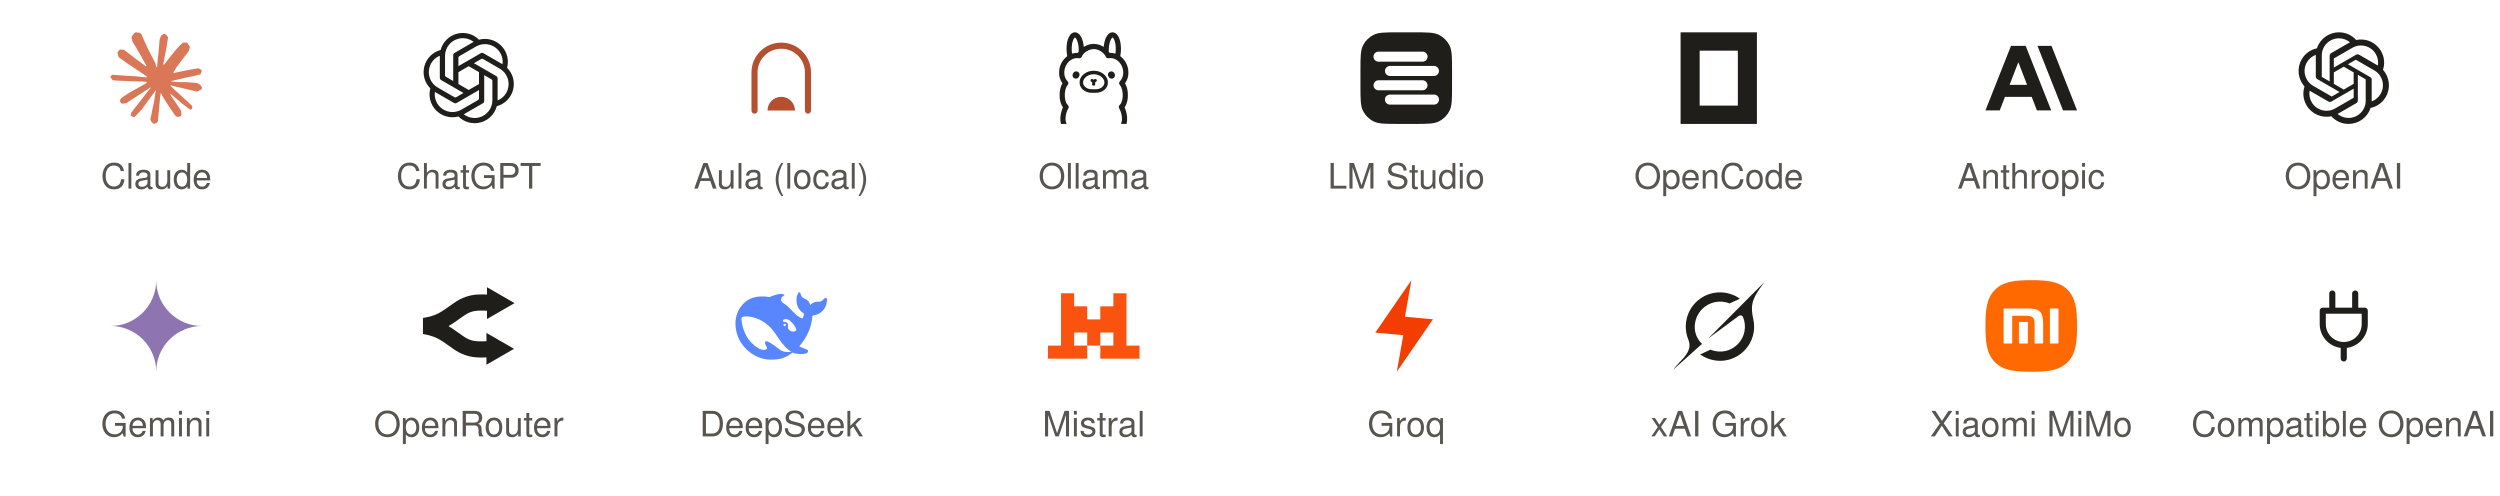
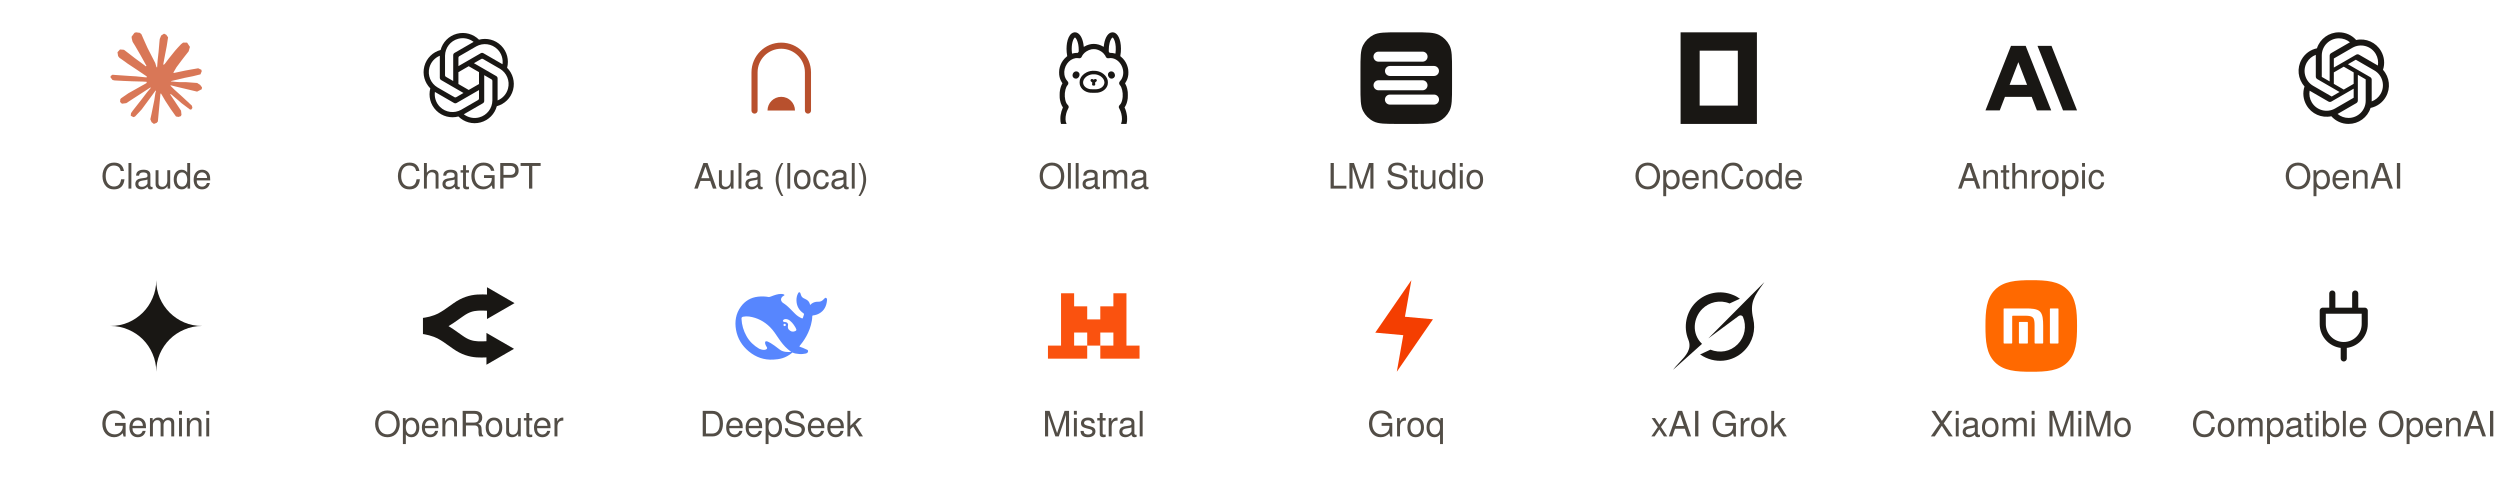
<svg xmlns="http://www.w3.org/2000/svg" width="928" height="184" viewBox="0 0 928 184" role="img" aria-label="Claude, ChatGPT, Aula (local), Ollama, LM Studio, OpenCode, Anthropic, OpenAI, Gemini, OpenRouter, DeepSeek, Mistral, Groq, xAI Grok, Xiaomi MiMo, Compatible OpenAI">
-   <g font-family="-apple-system, BlinkMacSystemFont, 'Segoe UI', Helvetica, Arial, sans-serif" font-size="13" fill="#585550">
+   <g font-family="-apple-system, BlinkMacSystemFont, 'Segoe UI', Helvetica, Arial, sans-serif" font-size="13" fill="#524d46">
    <g>
      <svg x="41" y="12" width="34" height="34" viewBox="0 0 24 24" fill="#D97757">
        <path d="m4.714 15.956 4.717-2.647.079-.231-.079-.128h-.231l-.789-.049-2.696-.073-2.337-.097-2.265-.121-.571-.121-.534-.704.055-.352.48-.322.686.061 1.518.103 2.277.158 1.651.097 2.447.255h.389l.055-.158-.134-.097-.103-.097L6.973 9.836l-2.55-1.688-1.336-.971-.723-.492-.364-.461-.158-1.008.656-.723.88.061.225.061.892.686 1.906 1.475 2.489 1.834.364.303.146-.103.018-.073-.164-.273-1.354-2.447-1.445-2.489-.643-1.032-.17-.619c-.061-.255-.103-.467-.103-.729L6.287.134 6.7 0l.996.134.419.364.619 1.415 1.002 2.228 1.554 3.03.455.898.243.832.091.255h.158v-.146l.128-1.706.237-2.095.231-2.696.079-.759.376-.911.747-.492.583.279.48.686-.067.443-.285 1.852-.559 2.902-.364 1.943h.212l.243-.243.984-1.305 1.651-2.064.729-.82.85-.905.546-.431h1.032l.759 1.129-.34 1.166-1.062 1.348-.88 1.141-1.263 1.7-.789 1.36.073.109.188-.018 2.853-.607 1.542-.279 1.84-.316.832.389.091.395-.328.807-1.967.486-2.307.461-3.436.814-.043.03.049.061 1.548.146.662.036h1.621l3.018.225.789.522.474.638-.079.486-1.214.619-1.639-.389-3.825-.911-1.311-.328h-.182v.109l1.093 1.069 2.003 1.809 2.507 2.331.128.577-.322.455-.34-.049-2.204-1.657-.85-.747-1.925-1.621h-.128v.17l.443.65 2.344 3.521.121 1.081-.17.352-.607.212-.668-.121-1.372-1.925L14.38 17.959l-1.141-1.943-.14.079-.674 7.255-.316.37-.729.279-.607-.461-.322-.747.322-1.475.389-1.925.316-1.53.285-1.9.17-.631-.012-.043-.14.018-1.433 1.967-2.18 2.945-1.724 1.846-.413.164-.716-.37.067-.662.401-.589 2.386-3.036 1.439-1.882.929-1.087-.006-.158h-.055l-6.338 4.116-1.129.146-.486-.455.061-.747.231-.243 1.906-1.311Z" />
      </svg>
      <text x="58" y="70" text-anchor="middle">Claude</text>
    </g>
    <g>
-       <svg x="157" y="12" width="34" height="34" viewBox="178 178 360 360" fill="#201e1a">
+       <svg x="157" y="12" width="34" height="34" viewBox="178 178 360 360" fill="#191714">
        <path d="M508.749 317.399C516.777 287.314 508.991 253.884 485.389 230.282C461.788 206.681 428.36 198.895 398.273 206.923C376.231 184.928 343.39 174.956 311.148 183.596C278.906 192.234 255.45 217.292 247.36 247.361C217.291 255.451 192.233 278.91 183.595 311.149C174.957 343.391 184.927 376.232 206.924 398.274C198.896 428.359 206.683 461.789 230.284 485.391C253.885 508.992 287.313 516.779 317.401 508.75C339.442 530.745 372.286 540.717 404.525 532.079C436.767 523.441 460.223 498.384 468.313 468.315C498.383 460.224 523.44 436.766 532.078 404.526C540.716 372.285 530.747 339.443 508.749 317.402V317.399ZM470.899 244.776C486.892 260.77 493.488 282.601 490.687 303.412L415.577 260.046C412.411 258.218 408.509 258.218 405.345 260.046L317.401 310.82V277.526C317.401 275.191 318.652 273.005 320.676 271.837L387.644 233.174C414.178 218.353 448.346 222.223 470.901 244.776H470.899ZM357.837 311.144L398.275 334.491V381.185L357.837 404.532L317.398 381.185V334.491L357.837 311.144ZM264.776 269.693C265.207 239.305 285.644 211.649 316.453 203.393C338.3 197.54 360.505 202.744 377.127 215.573L302.014 258.937C298.848 260.764 296.898 264.144 296.898 267.798V369.346L268.065 352.699C266.043 351.531 264.776 349.353 264.776 347.017V269.691V269.693ZM203.391 316.454C209.244 294.608 224.854 277.978 244.276 269.999V356.73C244.276 360.384 246.226 363.763 249.392 365.591L337.337 416.365L308.503 433.013C306.481 434.181 303.961 434.188 301.939 433.02L234.971 394.357C208.868 378.789 195.138 347.261 203.391 316.454ZM244.775 470.9C228.781 454.906 222.186 433.075 224.986 412.264L300.096 455.63C303.263 457.457 307.164 457.457 310.328 455.63L398.273 404.856V438.149C398.273 440.485 397.022 442.671 394.997 443.839L328.029 482.502C301.495 497.322 267.327 493.452 244.772 470.9H244.775ZM450.897 445.982C450.466 476.371 430.029 504.027 399.22 512.283C377.373 518.136 355.168 512.932 338.547 500.102L413.659 456.738C416.826 454.911 418.775 451.532 418.775 447.877V346.329L447.609 362.977C449.631 364.145 450.897 366.323 450.897 368.659V445.985V445.982ZM512.282 399.221C506.429 421.068 490.819 437.697 471.397 445.676V358.946C471.397 355.292 469.448 351.912 466.281 350.085L378.336 299.311L407.17 282.663C409.192 281.495 411.712 281.487 413.734 282.655L480.702 321.318C506.805 336.887 520.536 368.415 512.282 399.221Z" />
      </svg>
      <text x="174" y="70" text-anchor="middle">ChatGPT</text>
    </g>
    <g>
-       <svg x="273" y="12" width="34" height="34" viewBox="0 0 24 24" fill="none" stroke="#b4502f" stroke-width="1.6" stroke-linecap="round" stroke-linejoin="round" color="#b4502f">
+       <svg x="273" y="12" width="34" height="34" viewBox="0 0 24 24" fill="none" stroke="#b8502d" stroke-width="1.6" stroke-linecap="round" stroke-linejoin="round" color="#b8502d">
        <path d="M5 20.5V10.5a7 7 0 0 1 14 0v10" />
        <path d="M8.4 20.5a3.6 3.6 0 0 1 7.2 0z" fill="currentColor" stroke="none" />
      </svg>
      <text x="290" y="70" text-anchor="middle">Aula (local)</text>
    </g>
    <g>
-       <svg x="389" y="12" width="34" height="34" viewBox="0 0 24 24" fill="#201e1a">
+       <svg x="389" y="12" width="34" height="34" viewBox="0 0 24 24" fill="#191714">
        <path d="M16.361 10.26a.894.894 0 0 0-.558.47l-.072.148.001.207c0 .193.004.217.059.353.076.193.152.312.291.448.24.238.51.3.872.205a.86.86 0 0 0 .517-.436.752.752 0 0 0 .08-.498c-.064-.453-.33-.782-.724-.897a1.06 1.06 0 0 0-.466 0zm-9.203.005c-.305.096-.533.32-.65.639a1.187 1.187 0 0 0-.06.52c.057.309.31.59.598.667.362.095.632.033.872-.205.14-.136.215-.255.291-.448.055-.136.059-.16.059-.353l.001-.207-.072-.148a.894.894 0 0 0-.565-.472 1.02 1.02 0 0 0-.474.007Zm4.184 2c-.131.071-.223.25-.195.383.031.143.157.288.353.407.105.063.112.072.117.136.004.038-.01.146-.029.243-.02.094-.036.194-.036.222.002.074.07.195.143.253.064.052.076.054.255.059.164.005.198.001.264-.03.169-.082.212-.234.15-.525-.052-.243-.042-.28.087-.355.137-.08.281-.219.324-.314a.365.365 0 0 0-.175-.48.394.394 0 0 0-.181-.033c-.126 0-.207.03-.355.124l-.085.053-.053-.032c-.219-.13-.259-.145-.391-.143a.396.396 0 0 0-.193.032zm.39-2.195c-.373.036-.475.05-.654.086-.291.06-.68.195-.951.328-.94.46-1.589 1.226-1.787 2.114-.04.176-.045.234-.045.53 0 .294.005.357.043.524.264 1.16 1.332 2.017 2.714 2.173.3.033 1.596.033 1.896 0 1.11-.125 2.064-.727 2.493-1.571.114-.226.169-.372.22-.602.039-.167.044-.23.044-.523 0-.297-.005-.355-.045-.531-.288-1.29-1.539-2.304-3.072-2.497a6.873 6.873 0 0 0-.855-.031zm.645.937a3.283 3.283 0 0 1 1.44.514c.223.148.537.458.671.662.166.251.26.508.303.82.02.143.01.251-.043.482-.08.345-.332.705-.672.957a3.115 3.115 0 0 1-.689.348c-.382.122-.632.144-1.525.138-.582-.006-.686-.01-.853-.042-.57-.107-1.022-.334-1.35-.68-.264-.28-.385-.535-.45-.946-.03-.192.025-.509.137-.776.136-.326.488-.73.836-.963.403-.269.934-.46 1.422-.512.187-.02.586-.02.773-.002zm-5.503-11a1.653 1.653 0 0 0-.683.298C5.617.74 5.173 1.666 4.985 2.819c-.07.436-.119 1.04-.119 1.503 0 .544.064 1.24.155 1.721.02.107.031.202.023.208a8.12 8.12 0 0 1-.187.152 5.324 5.324 0 0 0-.949 1.02 5.49 5.49 0 0 0-.94 2.339 6.625 6.625 0 0 0-.023 1.357c.091.78.325 1.438.727 2.04l.13.195-.037.064c-.269.452-.498 1.105-.605 1.732-.084.496-.095.629-.095 1.294 0 .67.009.803.088 1.266.095.555.288 1.143.503 1.534.071.128.243.393.264.407.007.003-.014.067-.046.141a7.405 7.405 0 0 0-.548 1.873c-.062.417-.071.552-.071.991 0 .56.031.832.148 1.279L3.42 24h1.478l-.05-.091c-.297-.552-.325-1.575-.068-2.597.117-.472.25-.819.498-1.296l.148-.29v-.177c0-.165-.003-.184-.057-.293a.915.915 0 0 0-.194-.25 1.74 1.74 0 0 1-.385-.543c-.424-.92-.506-2.286-.208-3.451.124-.486.329-.918.544-1.154a.787.787 0 0 0 .223-.531c0-.195-.07-.355-.224-.522a3.136 3.136 0 0 1-.817-1.729c-.14-.96.114-2.005.69-2.834.563-.814 1.353-1.336 2.237-1.475.199-.033.57-.028.776.01.226.04.367.028.512-.041.179-.085.268-.19.374-.431.093-.215.165-.333.36-.576.234-.29.46-.489.822-.729.413-.27.884-.467 1.352-.561.17-.035.25-.04.569-.04.319 0 .398.005.569.04a4.07 4.07 0 0 1 1.914.997c.117.109.398.457.488.602.034.057.095.177.132.267.105.241.195.346.374.43.14.068.286.082.503.045.343-.058.607-.053.943.016 1.144.23 2.14 1.173 2.581 2.437.385 1.108.276 2.267-.296 3.153-.097.15-.193.27-.333.419-.301.322-.301.722-.001 1.053.493.539.801 1.866.708 3.036-.062.772-.26 1.463-.533 1.854a2.096 2.096 0 0 1-.224.258.916.916 0 0 0-.194.25c-.054.109-.057.128-.057.293v.178l.148.29c.248.476.38.823.498 1.295.253 1.008.231 2.01-.059 2.581a.845.845 0 0 0-.044.098c0 .006.329.009.732.009h.73l.02-.074.036-.134c.019-.076.057-.3.088-.516.029-.217.029-1.016 0-1.258-.11-.875-.295-1.57-.597-2.226-.032-.074-.053-.138-.046-.141.008-.005.057-.074.108-.152.376-.569.607-1.284.724-2.228.031-.26.031-1.378 0-1.628-.083-.645-.182-1.082-.348-1.525a6.083 6.083 0 0 0-.329-.7l-.038-.064.131-.194c.402-.604.636-1.262.727-2.04a6.625 6.625 0 0 0-.024-1.358 5.512 5.512 0 0 0-.939-2.339 5.325 5.325 0 0 0-.95-1.02 8.097 8.097 0 0 1-.186-.152.692.692 0 0 1 .023-.208c.208-1.087.201-2.443-.017-3.503-.19-.924-.535-1.658-.98-2.082-.354-.338-.716-.482-1.15-.455-.996.059-1.8 1.205-2.116 3.01a6.805 6.805 0 0 0-.097.726c0 .036-.007.066-.015.066a.96.96 0 0 1-.149-.078A4.857 4.857 0 0 0 12 3.03c-.832 0-1.687.243-2.456.698a.958.958 0 0 1-.148.078c-.008 0-.015-.03-.015-.066a6.71 6.71 0 0 0-.097-.725C8.997 1.392 8.337.319 7.46.048a2.096 2.096 0 0 0-.585-.041Zm.293 1.402c.248.197.523.759.682 1.388.03.113.06.244.069.292.007.047.026.152.041.233.067.365.098.76.102 1.24l.002.475-.12.175-.118.178h-.278c-.324 0-.646.041-.954.124l-.238.06c-.033.007-.038-.003-.057-.144a8.438 8.438 0 0 1 .016-2.323c.124-.788.413-1.501.696-1.711.067-.05.079-.049.157.013zm9.825-.012c.17.126.358.46.498.888.28.854.36 2.028.212 3.145-.019.14-.024.151-.057.144l-.238-.06a3.693 3.693 0 0 0-.954-.124h-.278l-.119-.178-.119-.175.002-.474c.004-.669.066-1.19.214-1.772.157-.623.434-1.185.68-1.382.078-.062.09-.063.159-.012z" />
      </svg>
      <text x="406" y="70" text-anchor="middle">Ollama</text>
    </g>
    <g>
-       <svg x="505" y="12" width="34" height="34" viewBox="0 0 24 24" fill="#201e1a">
+       <svg x="505" y="12" width="34" height="34" viewBox="0 0 24 24" fill="#191714">
        <path d="M14.025 0c3.492 0 5.237 0 6.571.68a6.24 6.24 0 0 1 2.725 2.724C24 4.738 24 6.484 24 9.975v4.05c0 3.492 0 5.237-.68 6.571a6.24 6.24 0 0 1-2.724 2.725c-1.334.679-3.08.679-6.571.679h-4.05c-3.492 0-5.237 0-6.571-.68A6.24 6.24 0 0 1 .68 20.597C0 19.262 0 17.516 0 14.025v-4.05c0-3.492 0-5.237.68-6.571A6.23 6.23 0 0 1 3.404.68C4.738 0 6.484 0 9.975 0zM7.688 16.313a1.313 1.313 0 0 0 0 2.625h11.625a1.313 1.313 0 0 0 0-2.625zm-3-3.75a1.313 1.313 0 0 0 0 2.624h11.625a1.313 1.313 0 0 0 0-2.624zm3-3.75a1.313 1.313 0 0 0 0 2.624h11.625a1.313 1.313 0 0 0 0-2.624zm-3-3.75a1.313 1.313 0 0 0 0 2.625h11.625a1.313 1.313 0 0 0 0-2.625z" />
      </svg>
      <text x="522" y="70" text-anchor="middle">LM Studio</text>
    </g>
    <g>
-       <svg x="621" y="12" width="34" height="34" viewBox="0 0 24 24" fill="#201e1a">
+       <svg x="621" y="12" width="34" height="34" viewBox="0 0 24 24" fill="#191714">
        <path d="M22 24H2V0h20zM17 4.8H7v14.4h10z" />
      </svg>
      <text x="638" y="70" text-anchor="middle">OpenCode</text>
    </g>
    <g>
-       <svg x="737" y="12" width="34" height="34" viewBox="0 0 24 24" fill="#201e1a">
+       <svg x="737" y="12" width="34" height="34" viewBox="0 0 24 24" fill="#191714">
        <path d="M17.304 3.541h-3.672l6.696 16.918H24Zm-10.608 0L0 20.459h3.744l1.369-3.553h7.005l1.369 3.553h3.744L10.536 3.541Zm-.371 10.223 2.291-5.946 2.291 5.946Z" />
      </svg>
      <text x="754" y="70" text-anchor="middle">Anthropic</text>
    </g>
    <g>
-       <svg x="853" y="12" width="34" height="34" viewBox="0 0 320 320" fill="#201e1a">
+       <svg x="853" y="12" width="34" height="34" viewBox="0 0 320 320" fill="#191714">
        <path d="m297.06 130.97c7.26-21.79 4.76-45.66-6.85-65.48-17.46-30.4-52.56-46.04-86.84-38.68-15.25-17.18-37.16-26.95-60.13-26.81-35.04-.08-66.13 22.48-76.91 55.82-22.51 4.61-41.94 18.7-53.31 38.67-17.59 30.32-13.58 68.54 9.92 94.54-7.26 21.79-4.76 45.66 6.85 65.48 17.46 30.4 52.56 46.04 86.84 38.68 15.24 17.18 37.16 26.95 60.13 26.8 35.06.09 66.16-22.49 76.94-55.86 22.51-4.61 41.94-18.7 53.31-38.67 17.57-30.32 13.55-68.51-9.94-94.51zm-120.28 168.11c-14.03.02-27.62-4.89-38.39-13.88.49-.26 1.34-.73 1.89-1.07l63.72-36.8c3.26-1.85 5.26-5.32 5.24-9.07v-89.83l26.93 15.55c.29.14.48.42.52.74v74.39c-.04 33.08-26.83 59.9-59.91 59.97zm-128.84-55.03c-7.03-12.14-9.56-26.37-7.15-40.18.47.28 1.3.79 1.89 1.13l63.72 36.8c3.23 1.89 7.23 1.89 10.47 0l77.79-44.92v31.1c.02.32-.13.63-.38.83l-64.41 37.19c-28.69 16.52-65.33 6.7-81.92-21.95zm-16.77-139.09c7-12.16 18.05-21.46 31.21-26.29 0 .55-.03 1.52-.03 2.2v73.61c-.02 3.74 1.98 7.21 5.23 9.06l77.79 44.91-26.93 15.55c-.27.18-.61.21-.91.08l-64.42-37.22c-28.63-16.58-38.45-53.21-21.95-81.89zm221.26 51.49-77.79-44.92 26.93-15.54c.27-.18.61-.21.91-.08l64.42 37.19c28.68 16.57 38.51 53.26 21.94 81.94-7.01 12.14-18.05 21.44-31.2 26.28v-75.81c.03-3.74-1.96-7.2-5.2-9.06zm26.8-40.34c-.47-.29-1.3-.79-1.89-1.13l-63.72-36.8c-3.23-1.89-7.23-1.89-10.47 0l-77.79 44.92v-31.1c-.02-.32.13-.63.38-.83l64.41-37.16c28.69-16.55 65.37-6.7 81.91 22 6.99 12.12 9.52 26.31 7.15 40.1zm-168.51 55.43-26.94-15.55c-.29-.14-.48-.42-.52-.74v-74.39c.02-33.12 26.89-59.96 60.01-59.94 14.01 0 27.57 4.92 38.34 13.88-.49.26-1.33.73-1.89 1.07l-63.72 36.8c-3.26 1.85-5.26 5.31-5.24 9.06l-.04 89.79zm14.63-31.54 34.65-20.01 34.65 20v40.01l-34.65 20-34.65-20z" />
      </svg>
      <text x="870" y="70" text-anchor="middle">OpenAI</text>
    </g>
    <g>
-       <svg x="41" y="104" width="34" height="34" viewBox="0 0 24 24" fill="#8E75B2">
+       <svg x="41" y="104" width="34" height="34" viewBox="0 0 24 24" fill="#191714">
        <path d="M11.04 19.32Q12 21.51 12 24q0-2.49.93-4.68.96-2.19 2.58-3.81t3.81-2.55Q21.51 12 24 12q-2.49 0-4.68-.93a12.3 12.3 0 0 1-3.81-2.58 12.3 12.3 0 0 1-2.58-3.81Q12 2.49 12 0q0 2.49-.96 4.68-.93 2.19-2.55 3.81a12.3 12.3 0 0 1-3.81 2.58Q2.49 12 0 12q2.49 0 4.68.96 2.19.93 3.81 2.55t2.55 3.81" />
      </svg>
      <text x="58" y="162" text-anchor="middle">Gemini</text>
    </g>
    <g>
-       <svg x="157" y="104" width="34" height="34" viewBox="0 0 24 24" fill="#201e1a">
+       <svg x="157" y="104" width="34" height="34" viewBox="0 0 24 24" fill="#191714">
        <path d="M16.778 1.844v1.919q-.569-.026-1.138-.032-.708-.008-1.415.037c-1.93.126-4.023.728-6.149 2.237-2.911 2.066-2.731 1.95-4.14 2.75-.396.223-1.342.574-2.185.798-.841.225-1.753.333-1.751.333v4.229s.768.108 1.61.333c.842.224 1.789.575 2.185.799 1.41.798 1.228.683 4.14 2.75 2.126 1.509 4.22 2.11 6.148 2.236.88.058 1.716.041 2.555.005v1.918l7.222-4.168-7.222-4.17v2.176c-.86.038-1.611.065-2.278.021-1.364-.09-2.417-.357-3.979-1.465-2.244-1.593-2.866-2.027-3.68-2.508.889-.518 1.449-.906 3.822-2.59 1.56-1.109 2.614-1.377 3.978-1.466.667-.044 1.418-.017 2.278.02v2.176L24 6.014Z" />
      </svg>
      <text x="174" y="162" text-anchor="middle">OpenRouter</text>
    </g>
    <g>
      <svg x="273" y="104" width="34" height="34" viewBox="0 0 24 24" fill="#5786FE">
        <path d="M23.748 4.651c-.254-.124-.364.113-.512.233-.051.04-.094.09-.137.137-.372.397-.806.657-1.373.626-.829-.046-1.537.214-2.163.848-.133-.782-.575-1.248-1.247-1.548-.352-.155-.708-.311-.955-.65-.172-.24-.219-.509-.305-.774-.055-.16-.11-.323-.293-.35-.2-.031-.278.136-.356.276-.313.572-.434 1.202-.422 1.84.027 1.436.633 2.58 1.838 3.393.137.094.172.187.129.323-.082.28-.18.553-.266.833-.055.179-.137.218-.328.14a5.5 5.5 0 0 1-1.737-1.179c-.857-.828-1.631-1.743-2.597-2.46a12 12 0 0 0-.689-.47c-.985-.957.13-1.743.387-1.836.27-.098.094-.433-.778-.428-.872.003-1.67.295-2.687.685a3 3 0 0 1-.465.136 9.6 9.6 0 0 0-2.883-.101c-1.885.21-3.39 1.1-4.497 2.622C.082 8.776-.231 10.854.152 13.02c.403 2.284 1.568 4.175 3.36 5.653 1.857 1.533 3.997 2.284 6.438 2.14 1.482-.085 3.132-.284 4.994-1.86.47.234.962.328 1.78.398.629.058 1.235-.031 1.705-.129.735-.155.684-.836.418-.961-2.155-1.004-1.682-.595-2.112-.926 1.095-1.295 2.768-3.598 3.284-6.733.05-.346.115-.834.108-1.114-.004-.171.035-.238.23-.257a4.2 4.2 0 0 0 1.545-.475c1.397-.763 1.96-2.016 2.093-3.517.02-.23-.004-.467-.247-.588M11.58 18.168c-2.088-1.642-3.101-2.183-3.52-2.16-.39.024-.32.472-.234.763.09.288.207.487.371.74.114.167.192.416-.113.603-.673.416-1.842-.14-1.897-.168-1.361-.801-2.5-1.86-3.301-3.306-.775-1.393-1.225-2.888-1.299-4.482-.02-.385.094-.522.477-.592a4.7 4.7 0 0 1 1.53-.038c2.131.311 3.946 1.264 5.467 2.774.868.86 1.525 1.887 2.202 2.89.72 1.066 1.494 2.082 2.48 2.915.348.291.626.513.892.677-.802.09-2.14.109-3.055-.615zm1.001-6.44a.306.306 0 0 1 .415-.287.3.3 0 0 1 .113.074.3.3 0 0 1 .086.214c0 .17-.136.307-.308.307a.303.303 0 0 1-.306-.307m3.11 1.596c-.2.081-.4.151-.591.16a1.25 1.25 0 0 1-.798-.254c-.274-.23-.47-.358-.551-.758a1.7 1.7 0 0 1 .015-.588c.07-.327-.007-.537-.238-.727-.188-.156-.426-.199-.689-.199a.6.6 0 0 1-.254-.078.253.253 0 0 1-.114-.358 1 1 0 0 1 .192-.21c.356-.202.767-.136 1.146.016.352.144.618.408 1.001.782.392.451.462.576.685.915.176.264.336.536.446.848.066.194-.02.353-.25.45" />
      </svg>
      <text x="290" y="162" text-anchor="middle">DeepSeek</text>
    </g>
    <g>
      <svg x="389" y="104" width="34" height="34" viewBox="0 0 24 24" fill="#FA520F">
        <path d="M17.143 3.429v3.428h-3.429v3.429h-3.428V6.857H6.857V3.43H3.43v13.714H0v3.428h10.286v-3.428H6.857v-3.429h3.429v3.429h3.429v-3.429h3.428v3.429h-3.428v3.428H24v-3.428h-3.43V3.429z" />
      </svg>
      <text x="406" y="162" text-anchor="middle">Mistral</text>
    </g>
    <g>
      <svg x="505" y="104" width="34" height="34" viewBox="5.1 4.4 24 24" fill="#F43E01">
        <path d="m18.445 4.406-9.468 13.74 7.341.665-1.69 9.578 9.469-13.74-7.342-.664 1.69-9.579Z" />
      </svg>
      <text x="522" y="162" text-anchor="middle">Groq</text>
    </g>
    <g>
-       <svg x="621" y="104" width="34" height="34" viewBox="0.35 -0.2 33.4 33.4" fill="#201e1a">
+       <svg x="621" y="104" width="34" height="34" viewBox="0.35 -0.2 33.4 33.4" fill="#191714">
        <path d="M13.237 21.041L24.319 12.851C24.862 12.449 25.638 12.606 25.897 13.229C27.26 16.518 26.651 20.471 23.94 23.185C21.23 25.899 17.458 26.494 14.011 25.139L10.245 26.884C15.646 30.581 22.205 29.666 26.304 25.56C29.555 22.305 30.562 17.868 29.62 13.867L29.629 13.876C28.264 7.998 29.965 5.649 33.449 0.845C33.531 0.731 33.614 0.617 33.696 0.5L29.111 5.091V5.076L13.234 21.044" />
        <path d="M10.95 23.031C7.073 19.323 7.742 13.585 11.05 10.276C13.496 7.827 17.504 6.828 21.002 8.297L24.759 6.56C24.083 6.07 23.215 5.543 22.22 5.173C17.72 3.319 12.333 4.242 8.675 7.901C5.156 11.424 4.05 16.84 5.95 21.462C7.369 24.916 5.043 27.36 2.699 29.826C1.868 30.7 1.035 31.575 0.364 32.5L10.947 23.034" />
      </svg>
      <text x="638" y="162" text-anchor="middle">xAI Grok</text>
    </g>
    <g>
      <svg x="737" y="104" width="34" height="34" viewBox="0 0 24 24" fill="#FF6900">
        <path d="M12 0C8.016 0 4.756.255 2.493 2.516.23 4.776 0 8.033 0 12.012c0 3.98.23 7.235 2.494 9.497C4.757 23.77 8.017 24 12 24c3.983 0 7.243-.23 9.506-2.491C23.77 19.247 24 15.99 24 12.012c0-3.984-.233-7.243-2.502-9.504C19.234.252 15.978 0 12 0zM4.906 7.405h5.624c1.47 0 3.007.068 3.764.827.746.746.827 2.233.83 3.676v4.54a.15.15 0 0 1-.152.147h-1.947a.15.15 0 0 1-.152-.148V11.83c-.002-.806-.048-1.634-.464-2.051-.358-.36-1.026-.441-1.72-.458H7.158a.15.15 0 0 0-.151.147v6.98a.15.15 0 0 1-.152.148H4.906a.15.15 0 0 1-.15-.148V7.554a.15.15 0 0 1 .15-.149zm12.131 0h1.949a.15.15 0 0 1 .15.15v8.892a.15.15 0 0 1-.15.148h-1.949a.15.15 0 0 1-.151-.148V7.554a.15.15 0 0 1 .151-.149zM8.92 10.948h2.046c.083 0 .15.066.15.147v5.352a.15.15 0 0 1-.15.148H8.92a.15.15 0 0 1-.152-.148v-5.352a.15.15 0 0 1 .152-.147Z" />
      </svg>
      <text x="754" y="162" text-anchor="middle">Xiaomi MiMo</text>
    </g>
    <g>
-       <svg x="853" y="104" width="34" height="34" viewBox="0 0 24 24" fill="none" stroke="#201e1a" stroke-width="1.6" stroke-linecap="round" stroke-linejoin="round" color="#201e1a">
+       <svg x="853" y="104" width="34" height="34" viewBox="0 0 24 24" fill="none" stroke="#191714" stroke-width="1.6" stroke-linecap="round" stroke-linejoin="round" color="#191714">
        <path d="M9 3.5V8M15 3.5V8M6.5 8h11v3.5a5.5 5.5 0 0 1-11 0zM12 17v3.5" />
      </svg>
      <text x="870" y="162" text-anchor="middle">Compatible OpenAI</text>
    </g>
  </g>
</svg>
